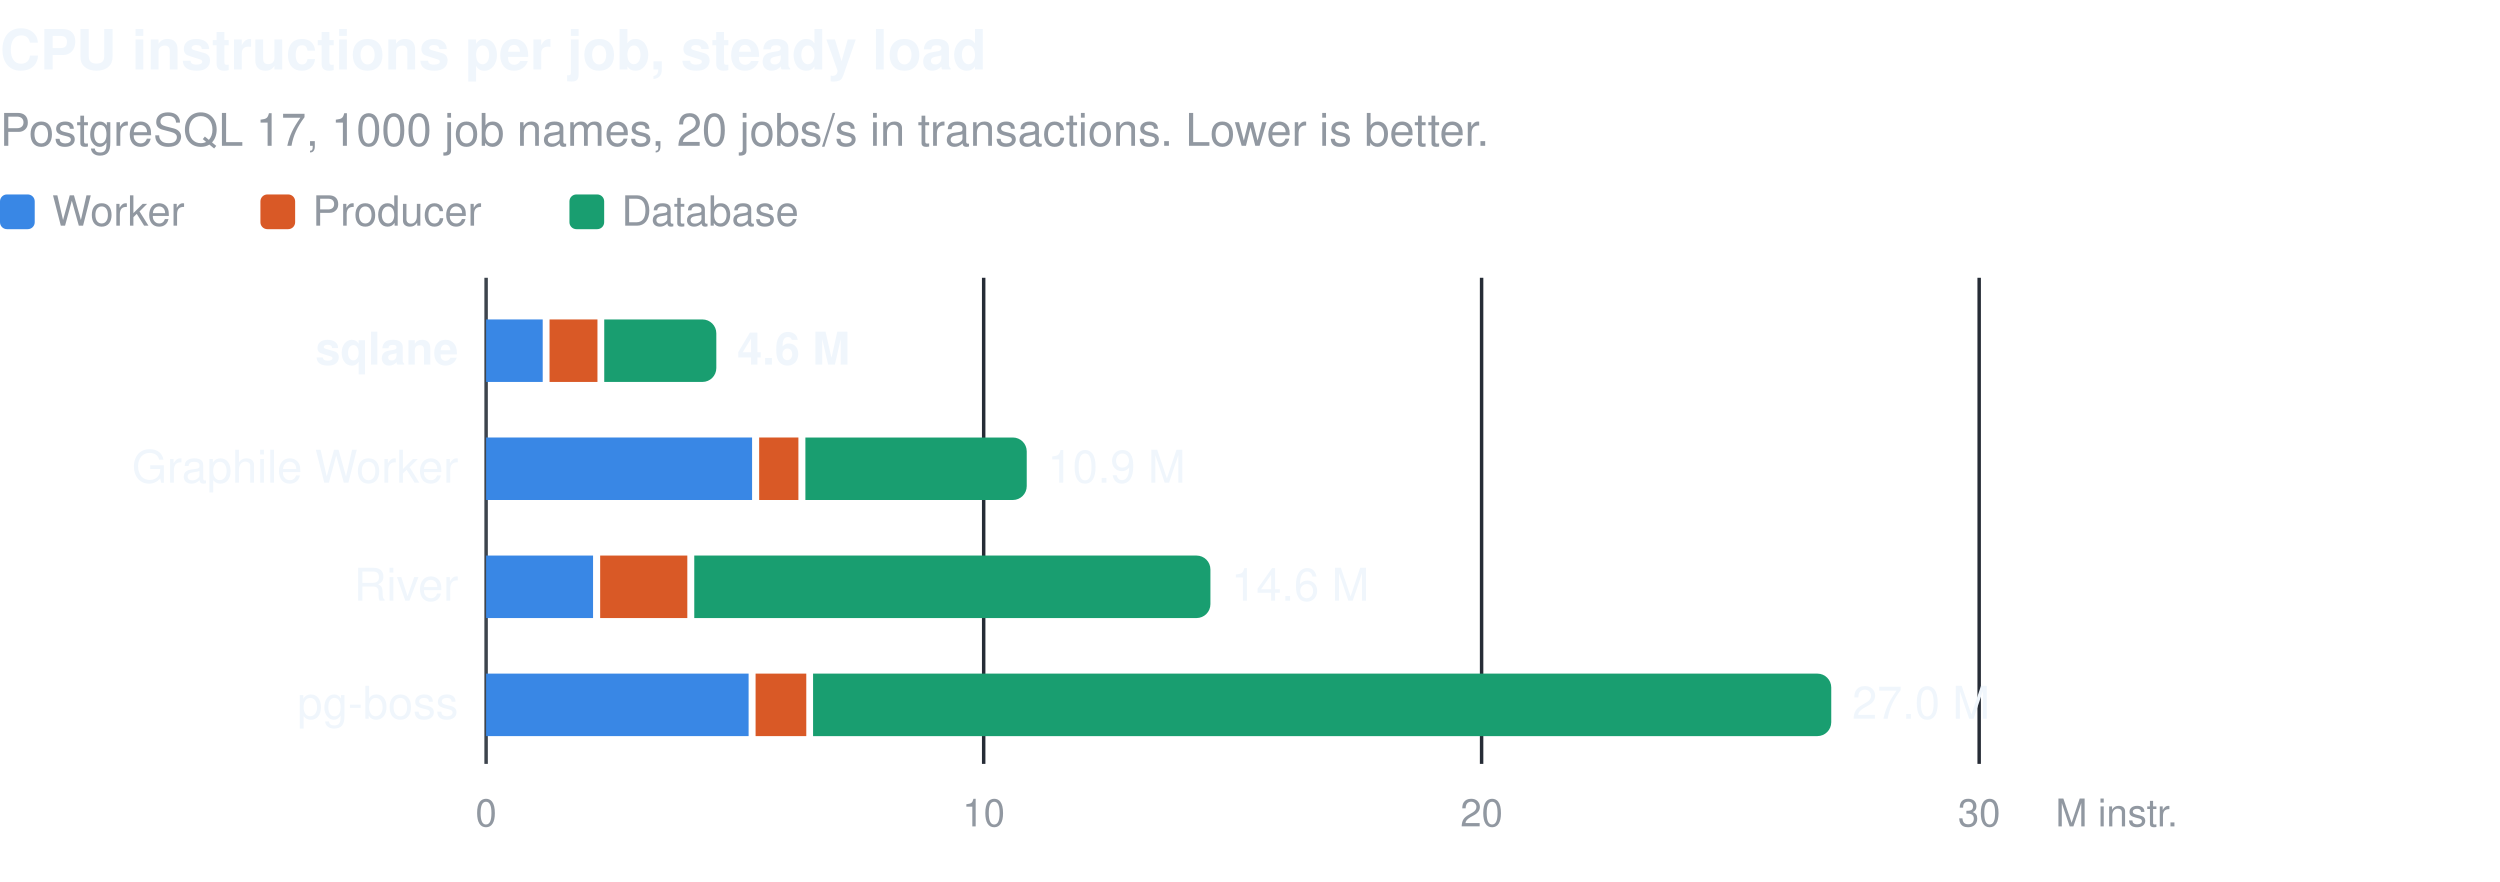
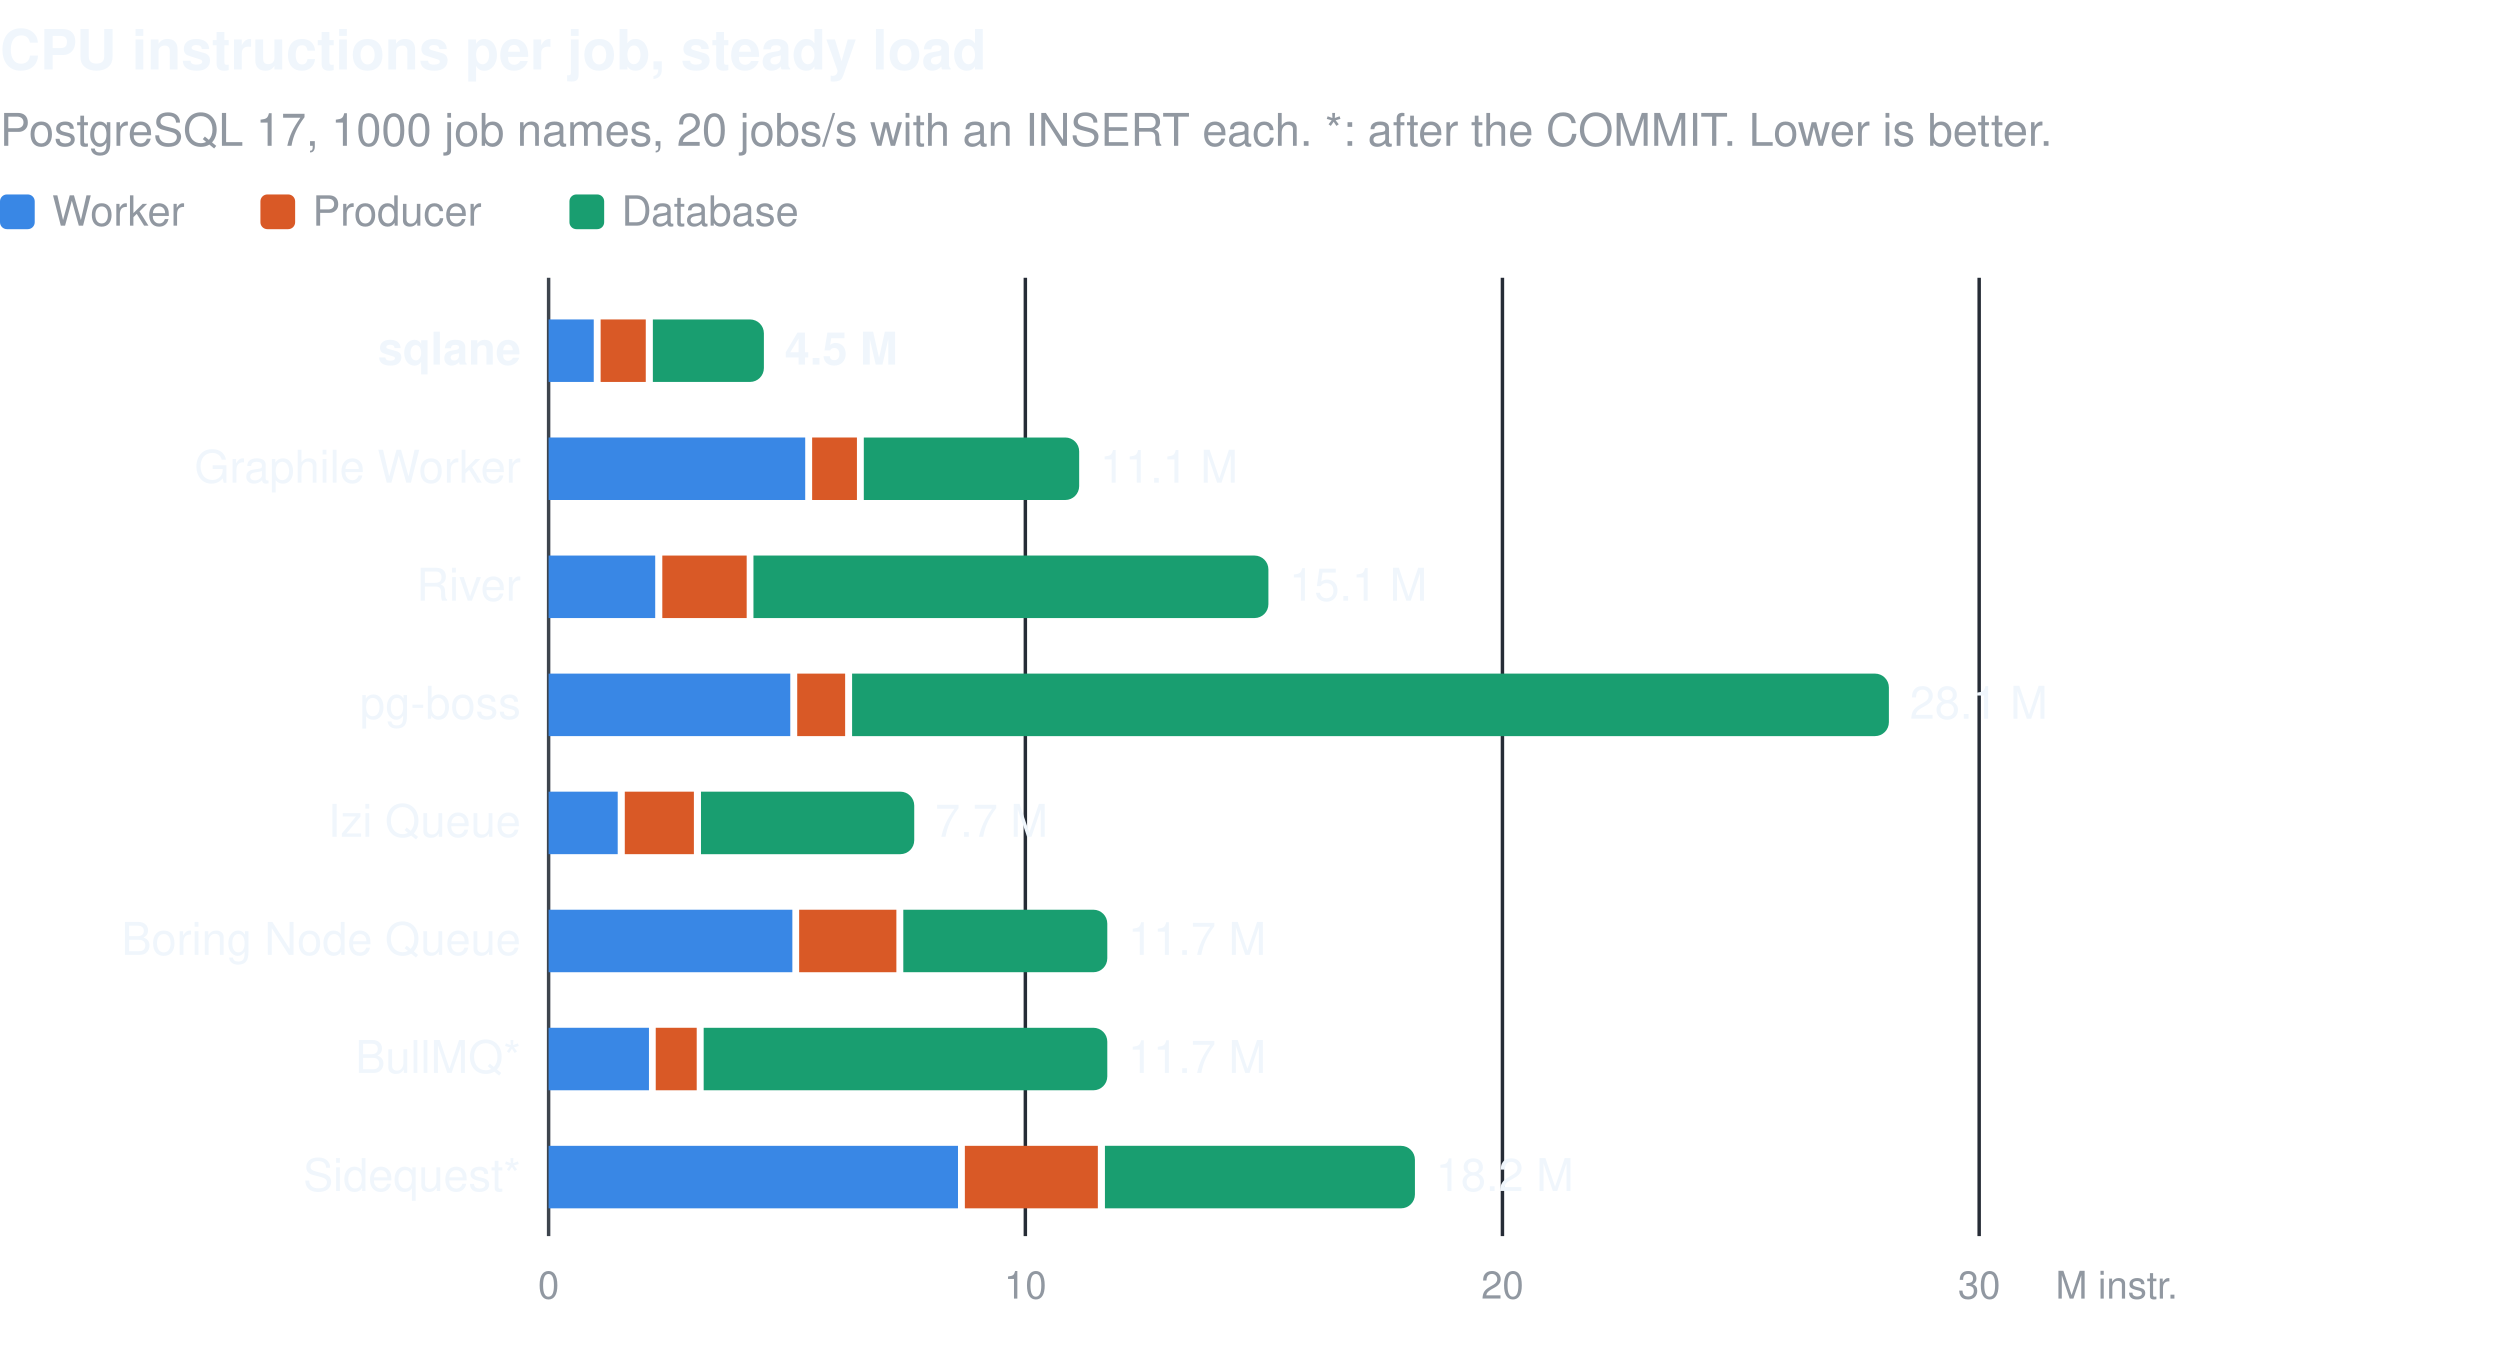
- <svg xmlns="http://www.w3.org/2000/svg" width="720" height="254" viewBox="0 0 720 254" font-family="-apple-system, BlinkMacSystemFont, 'Segoe UI', Helvetica, Arial, sans-serif" role="img" aria-label="CPU instructions per job, steady load">
+ <svg xmlns="http://www.w3.org/2000/svg" width="720" height="390" viewBox="0 0 720 390" font-family="-apple-system, BlinkMacSystemFont, 'Segoe UI', Helvetica, Arial, sans-serif" role="img" aria-label="CPU instructions per job, steady load">
  <text x="0" y="20" font-size="16" font-weight="600" fill="#f0f6fc">CPU instructions per job, steady load</text>
-   <text x="0" y="42" font-size="13" fill="#9198a1">PostgreSQL 17, 1000 job names, 20 jobs/s in transactions. Lower is better.</text>
+   <text x="0" y="42" font-size="13" fill="#9198a1">PostgreSQL 17, 1000 job names, 20 jobs/s with an INSERT each. *: after the COMMIT. Lower is better.</text>
  <rect x="0" y="56" width="10" height="10" rx="2" fill="#3987e5" />
  <text x="15" y="65" font-size="12" fill="#9198a1">Worker</text>
  <rect x="75" y="56" width="10" height="10" rx="2" fill="#d95926" />
  <text x="90" y="65" font-size="12" fill="#9198a1">Producer</text>
  <rect x="164" y="56" width="10" height="10" rx="2" fill="#199e70" />
  <text x="179" y="65" font-size="12" fill="#9198a1">Database</text>
-   <line x1="140.0" y1="80" x2="140.0" y2="220" stroke="#3d444d" />
-   <text x="140.0" y="238" font-size="11" fill="#9198a1" text-anchor="middle">0</text>
-   <line x1="283.3" y1="80" x2="283.3" y2="220" stroke="#262c36" />
-   <text x="283.3" y="238" font-size="11" fill="#9198a1" text-anchor="middle">10</text>
-   <line x1="426.7" y1="80" x2="426.7" y2="220" stroke="#262c36" />
-   <text x="426.7" y="238" font-size="11" fill="#9198a1" text-anchor="middle">20</text>
-   <line x1="570.0" y1="80" x2="570.0" y2="220" stroke="#262c36" />
-   <text x="570.0" y="238" font-size="11" fill="#9198a1" text-anchor="middle">30</text>
-   <text x="592" y="238" font-size="11" fill="#9198a1">M instr.</text>
-   <text x="132" y="105" font-size="13" fill="#f0f6fc" text-anchor="end" font-weight="600">sqlane</text>
-   <rect x="140" y="92" width="16.3" height="18" fill="#3987e5" />
-   <rect x="158.267" y="92" width="13.8" height="18" fill="#d95926" />
-   <path d="M174.021,92H202.3A4,4 0 0 1 206.3,96V106A4,4 0 0 1 202.3,110H174.021Z" fill="#199e70" />
-   <text x="212.3" y="105" font-size="13" fill="#f0f6fc" font-weight="600">4.6 M</text>
-   <text x="132" y="139" font-size="13" fill="#f0f6fc" text-anchor="end">Graphile Worker</text>
-   <rect x="140" y="126" width="76.6" height="18" fill="#3987e5" />
-   <rect x="218.639" y="126" width="11.3" height="18" fill="#d95926" />
-   <path d="M231.953,126H291.7A4,4 0 0 1 295.7,130V140A4,4 0 0 1 291.7,144H231.953Z" fill="#199e70" />
-   <text x="301.7" y="139" font-size="13" fill="#f0f6fc">10.9 M</text>
-   <text x="132" y="173" font-size="13" fill="#f0f6fc" text-anchor="end">River</text>
-   <rect x="140" y="160" width="30.8" height="18" fill="#3987e5" />
-   <rect x="172.846" y="160" width="25.1" height="18" fill="#d95926" />
-   <path d="M199.949,160H344.6A4,4 0 0 1 348.6,164V174A4,4 0 0 1 344.6,178H199.949Z" fill="#199e70" />
-   <text x="354.6" y="173" font-size="13" fill="#f0f6fc">14.6 M</text>
-   <text x="132" y="207" font-size="13" fill="#f0f6fc" text-anchor="end">pg-boss</text>
-   <rect x="140" y="194" width="75.6" height="18" fill="#3987e5" />
-   <rect x="217.609" y="194" width="14.6" height="18" fill="#d95926" />
-   <path d="M234.163,194H523.4A4,4 0 0 1 527.4,198V208A4,4 0 0 1 523.4,212H234.163Z" fill="#199e70" />
-   <text x="533.4" y="207" font-size="13" fill="#f0f6fc">27.0 M</text>
+   <line x1="158.0" y1="80" x2="158.0" y2="356" stroke="#3d444d" />
+   <text x="158.0" y="374" font-size="11" fill="#9198a1" text-anchor="middle">0</text>
+   <line x1="295.3" y1="80" x2="295.3" y2="356" stroke="#262c36" />
+   <text x="295.3" y="374" font-size="11" fill="#9198a1" text-anchor="middle">10</text>
+   <line x1="432.7" y1="80" x2="432.7" y2="356" stroke="#262c36" />
+   <text x="432.7" y="374" font-size="11" fill="#9198a1" text-anchor="middle">20</text>
+   <line x1="570.0" y1="80" x2="570.0" y2="356" stroke="#262c36" />
+   <text x="570.0" y="374" font-size="11" fill="#9198a1" text-anchor="middle">30</text>
+   <text x="592" y="374" font-size="11" fill="#9198a1">M instr.</text>
+   <text x="150" y="105" font-size="13" fill="#f0f6fc" text-anchor="end" font-weight="600">sqlane</text>
+   <rect x="158" y="92" width="13.0" height="18" fill="#3987e5" />
+   <rect x="172.98" y="92" width="13.0" height="18" fill="#d95926" />
+   <path d="M188.023,92H216.0A4,4 0 0 1 220.0,96V106A4,4 0 0 1 216.0,110H188.023Z" fill="#199e70" />
+   <text x="226.0" y="105" font-size="13" fill="#f0f6fc" font-weight="600">4.5 M</text>
+   <text x="150" y="139" font-size="13" fill="#f0f6fc" text-anchor="end">Graphile Worker</text>
+   <rect x="158" y="126" width="73.9" height="18" fill="#3987e5" />
+   <rect x="233.895" y="126" width="12.9" height="18" fill="#d95926" />
+   <path d="M248.775,126H306.8A4,4 0 0 1 310.8,130V140A4,4 0 0 1 306.8,144H248.775Z" fill="#199e70" />
+   <text x="316.8" y="139" font-size="13" fill="#f0f6fc">11.1 M</text>
+   <text x="150" y="173" font-size="13" fill="#f0f6fc" text-anchor="end">River</text>
+   <rect x="158" y="160" width="30.7" height="18" fill="#3987e5" />
+   <rect x="190.744" y="160" width="24.3" height="18" fill="#d95926" />
+   <path d="M216.995,160H361.3A4,4 0 0 1 365.3,164V174A4,4 0 0 1 361.3,178H216.995Z" fill="#199e70" />
+   <text x="371.3" y="173" font-size="13" fill="#f0f6fc">15.1 M</text>
+   <text x="150" y="207" font-size="13" fill="#f0f6fc" text-anchor="end">pg-boss</text>
+   <rect x="158" y="194" width="69.6" height="18" fill="#3987e5" />
+   <rect x="229.599" y="194" width="13.8" height="18" fill="#d95926" />
+   <path d="M245.402,194H540.0A4,4 0 0 1 544.0,198V208A4,4 0 0 1 540.0,212H245.402Z" fill="#199e70" />
+   <text x="550.0" y="207" font-size="13" fill="#f0f6fc">28.1 M</text>
+   <text x="150" y="241" font-size="13" fill="#f0f6fc" text-anchor="end">Izi Queue</text>
+   <rect x="158" y="228" width="19.9" height="18" fill="#3987e5" />
+   <rect x="179.94" y="228" width="19.9" height="18" fill="#d95926" />
+   <path d="M201.884,228H259.3A4,4 0 0 1 263.3,232V242A4,4 0 0 1 259.3,246H201.884Z" fill="#199e70" />
+   <text x="269.3" y="241" font-size="13" fill="#f0f6fc">7.7 M</text>
+   <text x="150" y="275" font-size="13" fill="#f0f6fc" text-anchor="end">Boring Node Queue</text>
+   <rect x="158" y="262" width="70.2" height="18" fill="#3987e5" />
+   <rect x="230.155" y="262" width="28.0" height="18" fill="#d95926" />
+   <path d="M260.15,262H314.9A4,4 0 0 1 318.9,266V276A4,4 0 0 1 314.9,280H260.15Z" fill="#199e70" />
+   <text x="324.9" y="275" font-size="13" fill="#f0f6fc">11.7 M</text>
+   <text x="150" y="309" font-size="13" fill="#f0f6fc" text-anchor="end">BullMQ*</text>
+   <rect x="158" y="296" width="28.9" height="18" fill="#3987e5" />
+   <rect x="188.853" y="296" width="11.8" height="18" fill="#d95926" />
+   <path d="M202.657,296H314.9A4,4 0 0 1 318.9,300V310A4,4 0 0 1 314.9,314H202.657Z" fill="#199e70" />
+   <text x="324.9" y="309" font-size="13" fill="#f0f6fc">11.7 M</text>
+   <text x="150" y="343" font-size="13" fill="#f0f6fc" text-anchor="end">Sidequest*</text>
+   <rect x="158" y="330" width="117.9" height="18" fill="#3987e5" />
+   <rect x="277.879" y="330" width="38.3" height="18" fill="#d95926" />
+   <path d="M318.22,330H403.5A4,4 0 0 1 407.5,334V344A4,4 0 0 1 403.5,348H318.22Z" fill="#199e70" />
+   <text x="413.5" y="343" font-size="13" fill="#f0f6fc">18.2 M</text>
</svg>
